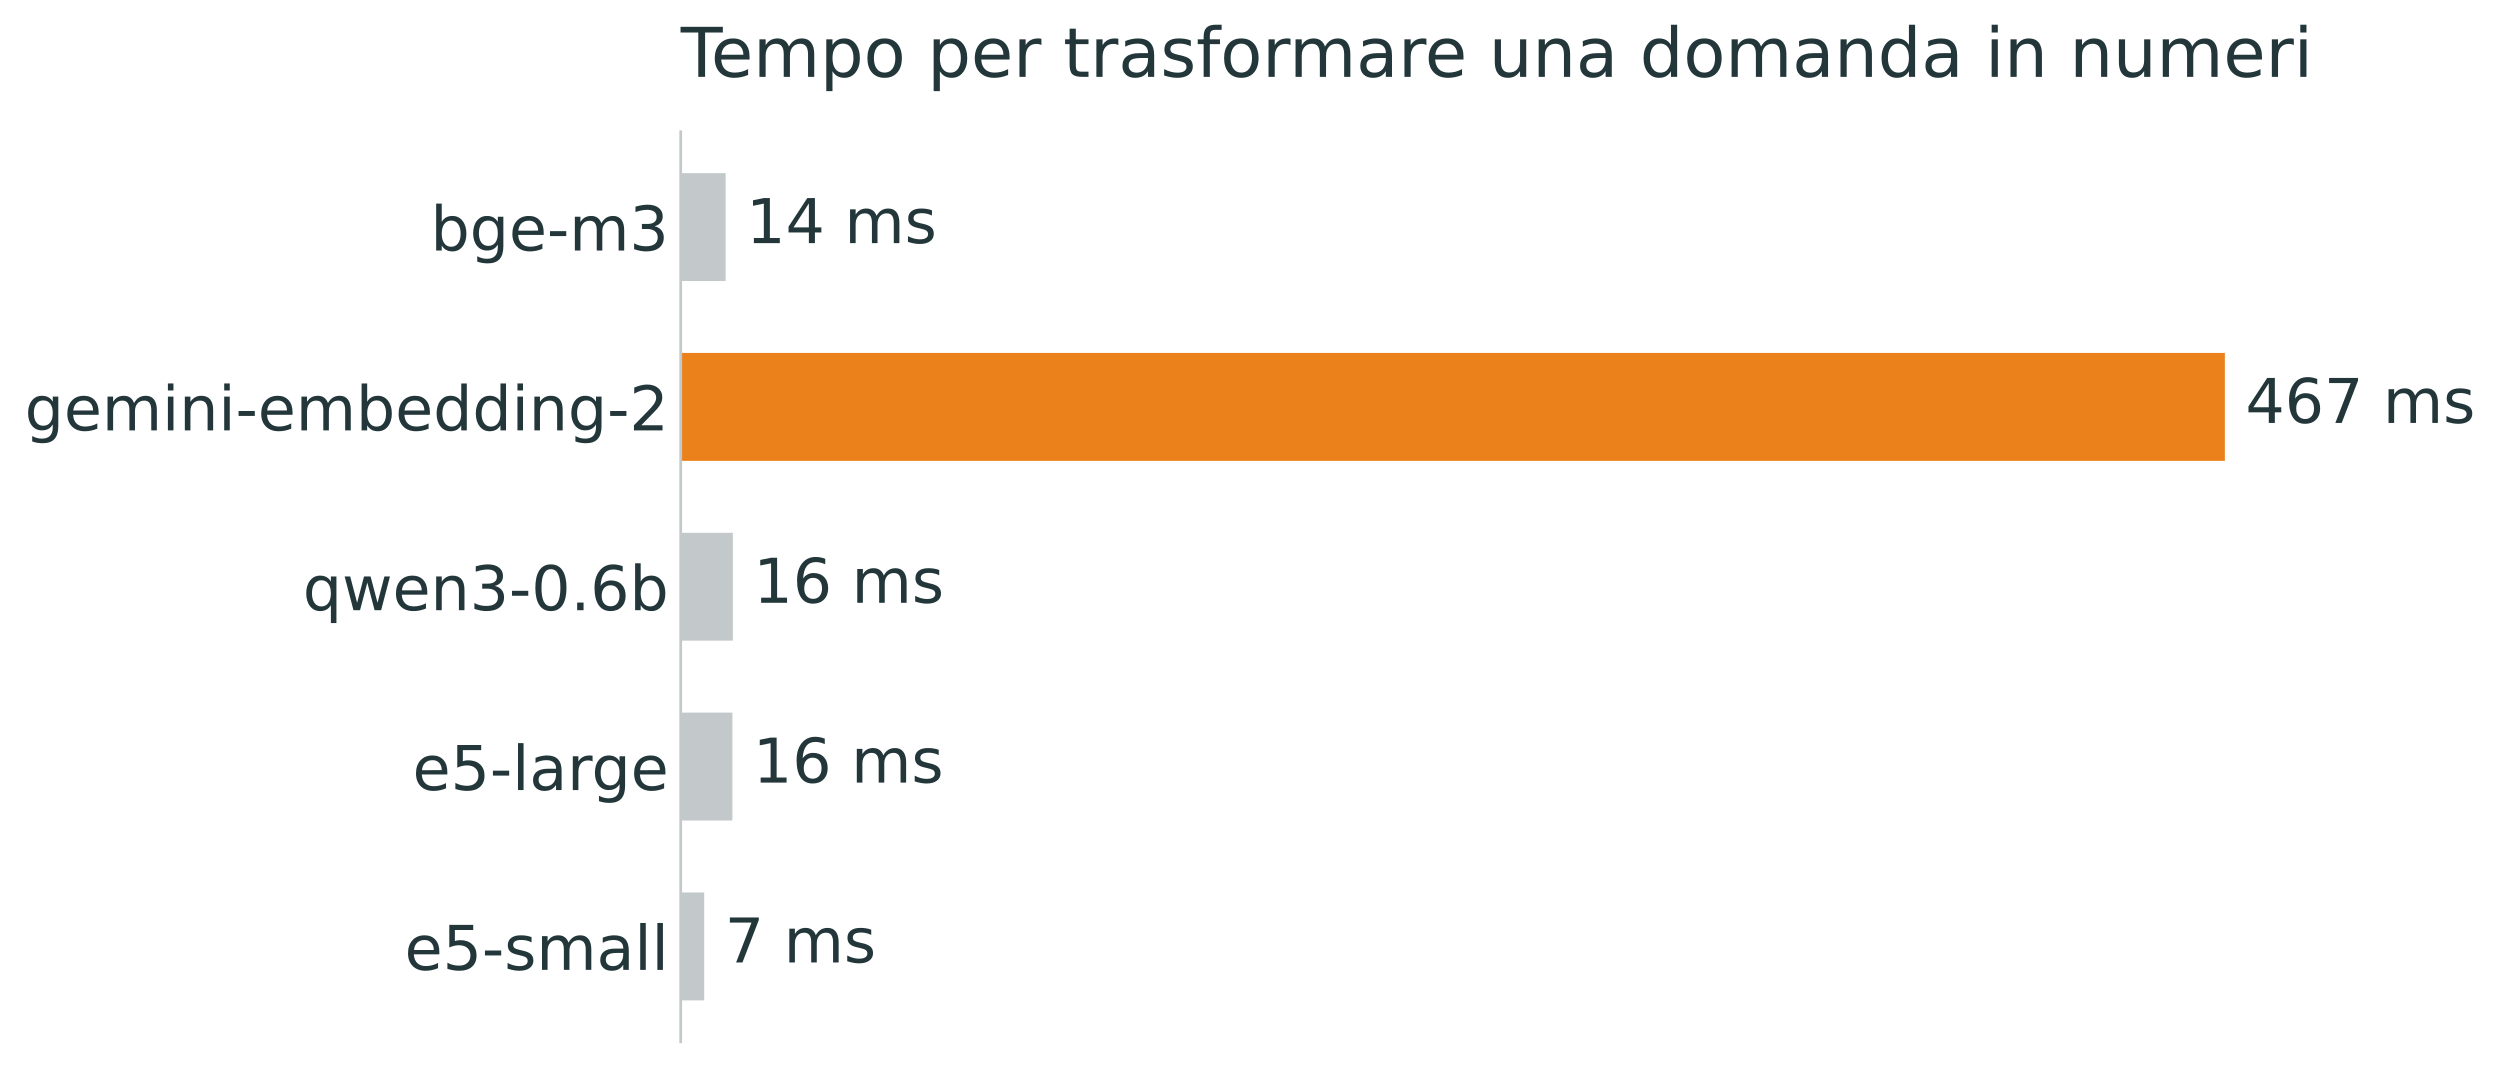
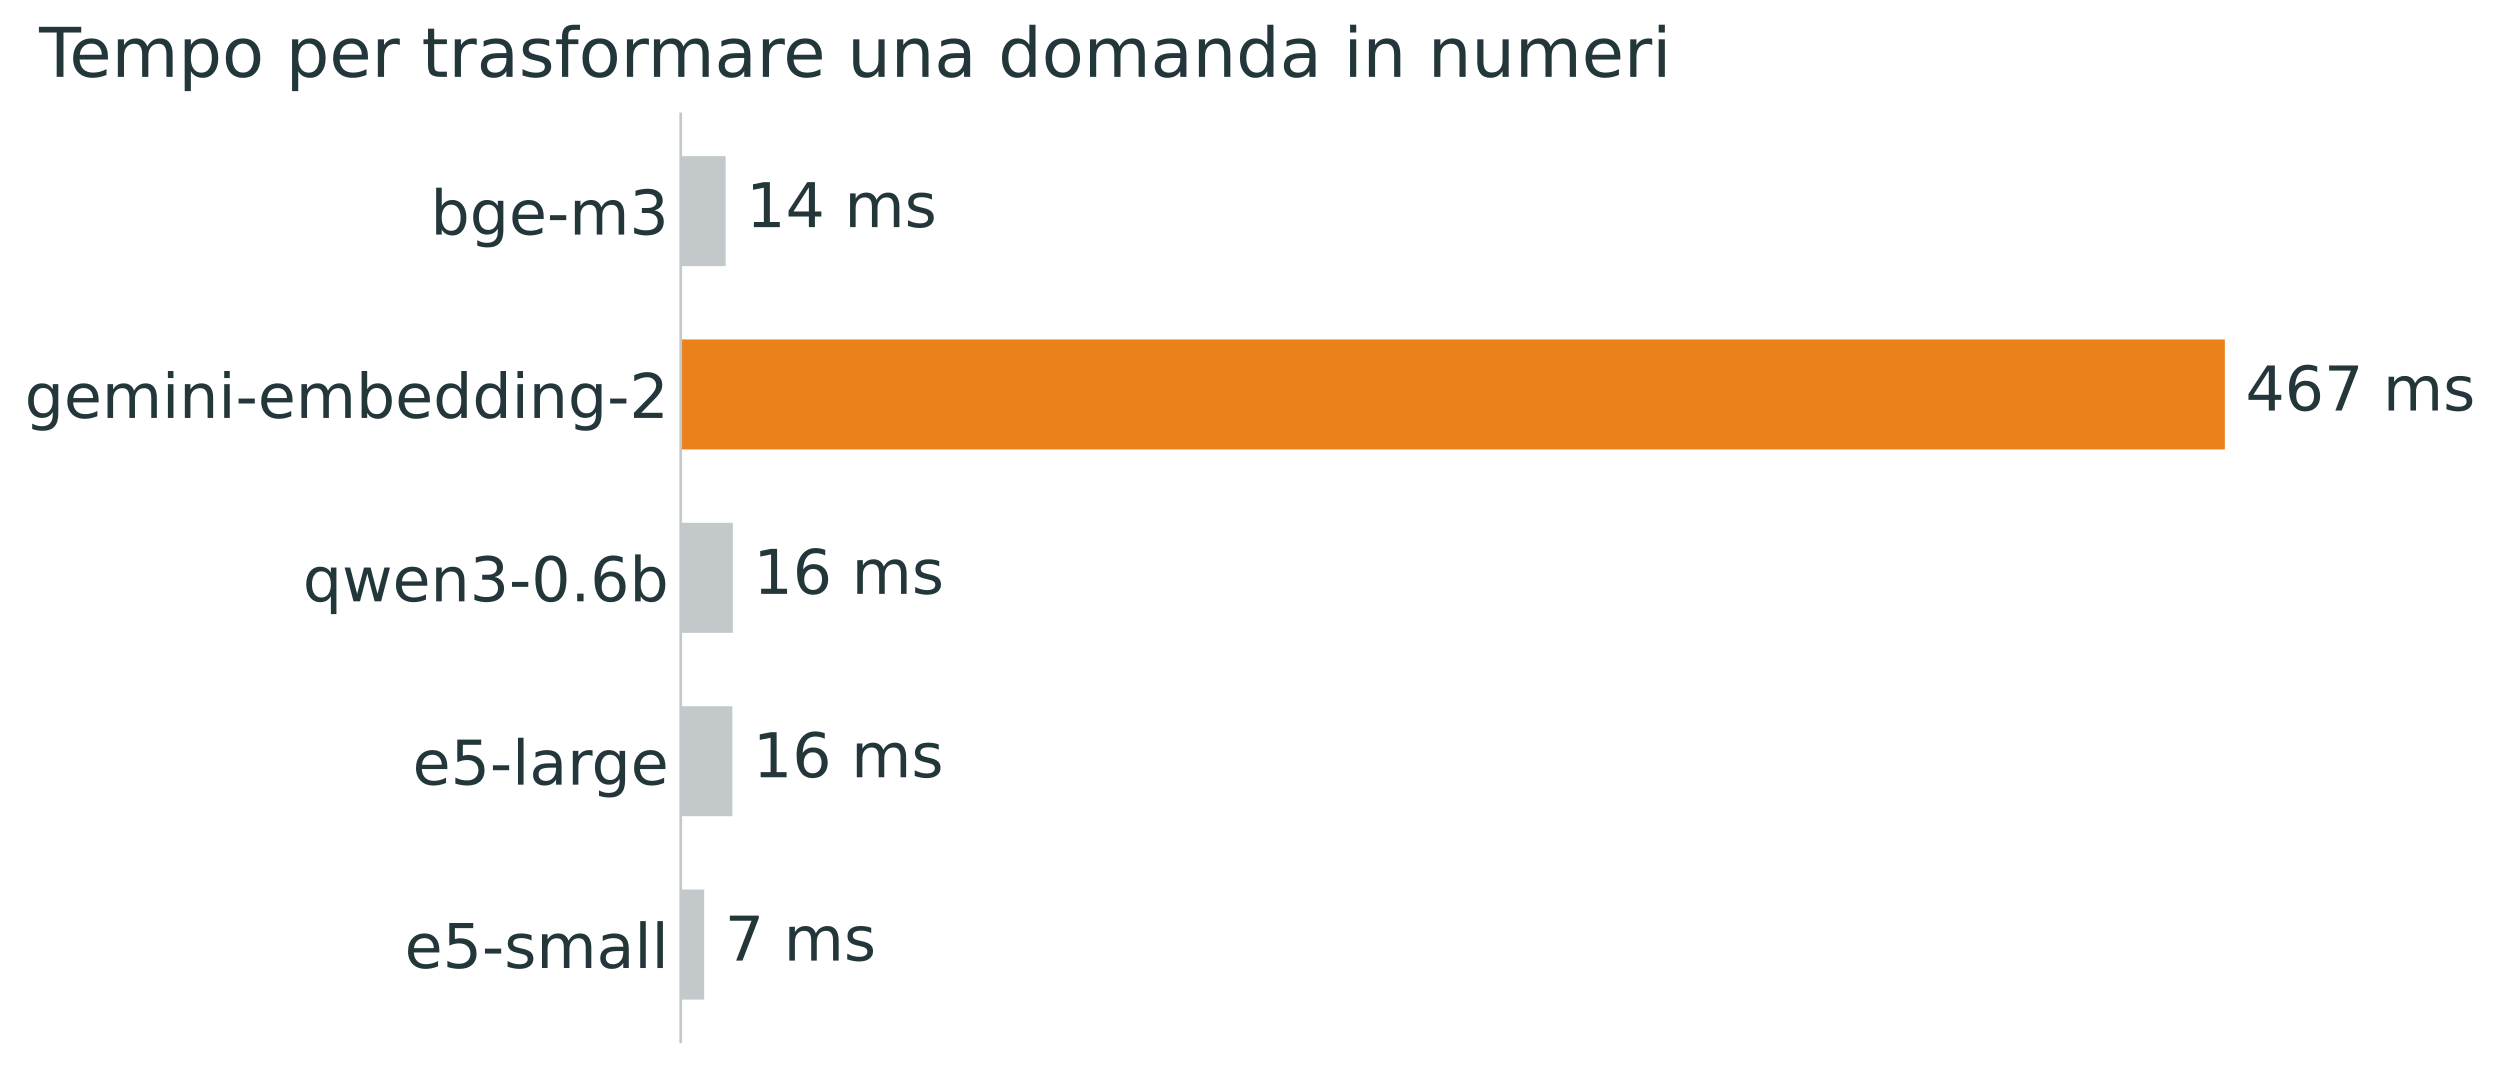
<svg xmlns="http://www.w3.org/2000/svg" xmlns:xlink="http://www.w3.org/1999/xlink" width="728.585pt" height="310.8pt" viewBox="0 0 728.585 310.8" version="1.1">
  <defs>
    <style type="text/css">*{stroke-linejoin: round; stroke-linecap: butt}</style>
  </defs>
  <g id="figure_1">
    <g id="patch_1">
      <path d="M 0 310.8  L 728.585 310.8  L 728.585 0  L 0 0  L 0 310.8  z " style="fill: none" />
    </g>
    <g id="axes_1">
      <g id="patch_2">
-         <path d="M 198.387 303.6  L 670.897 303.6  L 670.897 38.397  L 198.387 38.397  L 198.387 303.6  z " style="fill: none" />
+         <path d="M 198.387 303.6  L 670.897 303.6  L 670.897 33.202  L 198.387 33.202  L 198.387 303.6  z " style="fill: none" />
      </g>
      <g id="patch_3">
-         <path d="M 198.387 50.452  L 211.476 50.452  L 211.476 81.898  L 198.387 81.898  z " clip-path="url(#paf3f330972)" style="fill: #c3c9ca" />
+         <path d="M 198.387 45.493  L 211.476 45.493  L 211.476 77.556  L 198.387 77.556  z " clip-path="url(#pb42d8fa6d7)" style="fill: #c3c9ca" />
      </g>
      <g id="patch_4">
-         <path d="M 198.387 102.863  L 648.396 102.863  L 648.396 134.31  L 198.387 134.31  z " clip-path="url(#paf3f330972)" style="fill: #eb811b" />
+         <path d="M 198.387 98.931  L 648.396 98.931  L 648.396 130.994  L 198.387 130.994  z " clip-path="url(#pb42d8fa6d7)" style="fill: #eb811b" />
      </g>
      <g id="patch_5">
-         <path d="M 198.387 155.275  L 213.582 155.275  L 213.582 186.722  L 198.387 186.722  z " clip-path="url(#paf3f330972)" style="fill: #c3c9ca" />
+         <path d="M 198.387 152.369  L 213.582 152.369  L 213.582 184.432  L 198.387 184.432  z " clip-path="url(#pb42d8fa6d7)" style="fill: #c3c9ca" />
      </g>
      <g id="patch_6">
-         <path d="M 198.387 207.686  L 213.445 207.686  L 213.445 239.133  L 198.387 239.133  z " clip-path="url(#paf3f330972)" style="fill: #c3c9ca" />
+         <path d="M 198.387 205.808  L 213.445 205.808  L 213.445 237.87  L 198.387 237.87  z " clip-path="url(#pb42d8fa6d7)" style="fill: #c3c9ca" />
      </g>
      <g id="patch_7">
-         <path d="M 198.387 260.098  L 205.228 260.098  L 205.228 291.545  L 198.387 291.545  z " clip-path="url(#paf3f330972)" style="fill: #c3c9ca" />
+         <path d="M 198.387 259.246  L 205.228 259.246  L 205.228 291.309  L 198.387 291.309  z " clip-path="url(#pb42d8fa6d7)" style="fill: #c3c9ca" />
      </g>
      <g id="matplotlib.axis_1">
        <g id="ytick_1">
          <g id="line2d_1" />
          <g id="text_1">
-             <g style="fill: #23373b" transform="translate(125.4769 73.01361) scale(0.18 -0.18)">
+             <g style="fill: #23373b" transform="translate(125.4769 68.3629) scale(0.18 -0.18)">
              <defs>
                <path id="DejaVuSans-45" d="M 3116 1747  Q 3116 2381 2855 2742  Q 2594 3103 2138 3103  Q 1681 3103 1420 2742  Q 1159 2381 1159 1747  Q 1159 1113 1420 752  Q 1681 391 2138 391  Q 2594 391 2855 752  Q 3116 1113 3116 1747  z M 1159 2969  Q 1341 3281 1617 3432  Q 1894 3584 2278 3584  Q 2916 3584 3314 3078  Q 3713 2572 3713 1747  Q 3713 922 3314 415  Q 2916 -91 2278 -91  Q 1894 -91 1617 61  Q 1341 213 1159 525  L 1159 0  L 581 0  L 581 4863  L 1159 4863  L 1159 2969  z " transform="scale(0.015625)" />
                <path id="DejaVuSans-4a" d="M 2906 1791  Q 2906 2416 2648 2759  Q 2391 3103 1925 3103  Q 1463 3103 1205 2759  Q 947 2416 947 1791  Q 947 1169 1205 825  Q 1463 481 1925 481  Q 2391 481 2648 825  Q 2906 1169 2906 1791  z M 3481 434  Q 3481 -459 3084 -895  Q 2688 -1331 1869 -1331  Q 1566 -1331 1297 -1286  Q 1028 -1241 775 -1147  L 775 -588  Q 1028 -725 1275 -790  Q 1522 -856 1778 -856  Q 2344 -856 2625 -561  Q 2906 -266 2906 331  L 2906 616  Q 2728 306 2450 153  Q 2172 0 1784 0  Q 1141 0 747 490  Q 353 981 353 1791  Q 353 2603 747 3093  Q 1141 3584 1784 3584  Q 2172 3584 2450 3431  Q 2728 3278 2906 2969  L 2906 3500  L 3481 3500  L 3481 434  z " transform="scale(0.015625)" />
                <path id="DejaVuSans-48" d="M 3597 1894  L 3597 1613  L 953 1613  Q 991 1019 1311 708  Q 1631 397 2203 397  Q 2534 397 2845 478  Q 3156 559 3463 722  L 3463 178  Q 3153 47 2828 -22  Q 2503 -91 2169 -91  Q 1331 -91 842 396  Q 353 884 353 1716  Q 353 2575 817 3079  Q 1281 3584 2069 3584  Q 2775 3584 3186 3129  Q 3597 2675 3597 1894  z M 3022 2063  Q 3016 2534 2758 2815  Q 2500 3097 2075 3097  Q 1594 3097 1305 2825  Q 1016 2553 972 2059  L 3022 2063  z " transform="scale(0.015625)" />
                <path id="DejaVuSans-10" d="M 313 2009  L 1997 2009  L 1997 1497  L 313 1497  L 313 2009  z " transform="scale(0.015625)" />
                <path id="DejaVuSans-50" d="M 3328 2828  Q 3544 3216 3844 3400  Q 4144 3584 4550 3584  Q 5097 3584 5394 3201  Q 5691 2819 5691 2113  L 5691 0  L 5113 0  L 5113 2094  Q 5113 2597 4934 2840  Q 4756 3084 4391 3084  Q 3944 3084 3684 2787  Q 3425 2491 3425 1978  L 3425 0  L 2847 0  L 2847 2094  Q 2847 2600 2669 2842  Q 2491 3084 2119 3084  Q 1678 3084 1418 2786  Q 1159 2488 1159 1978  L 1159 0  L 581 0  L 581 3500  L 1159 3500  L 1159 2956  Q 1356 3278 1631 3431  Q 1906 3584 2284 3584  Q 2666 3584 2933 3390  Q 3200 3197 3328 2828  z " transform="scale(0.015625)" />
                <path id="DejaVuSans-16" d="M 2597 2516  Q 3050 2419 3304 2112  Q 3559 1806 3559 1356  Q 3559 666 3084 287  Q 2609 -91 1734 -91  Q 1441 -91 1130 -33  Q 819 25 488 141  L 488 750  Q 750 597 1062 519  Q 1375 441 1716 441  Q 2309 441 2620 675  Q 2931 909 2931 1356  Q 2931 1769 2642 2001  Q 2353 2234 1838 2234  L 1294 2234  L 1294 2753  L 1863 2753  Q 2328 2753 2575 2939  Q 2822 3125 2822 3475  Q 2822 3834 2567 4026  Q 2313 4219 1838 4219  Q 1578 4219 1281 4162  Q 984 4106 628 3988  L 628 4550  Q 988 4650 1302 4700  Q 1616 4750 1894 4750  Q 2613 4750 3031 4423  Q 3450 4097 3450 3541  Q 3450 3153 3228 2886  Q 3006 2619 2597 2516  z " transform="scale(0.015625)" />
              </defs>
              <use xlink:href="#DejaVuSans-45" />
              <use xlink:href="#DejaVuSans-4a" transform="translate(63.48438 0)" />
              <use xlink:href="#DejaVuSans-48" transform="translate(126.9688 0)" />
              <use xlink:href="#DejaVuSans-10" transform="translate(188.5 0)" />
              <use xlink:href="#DejaVuSans-50" transform="translate(224.5781 0)" />
              <use xlink:href="#DejaVuSans-16" transform="translate(321.9844 0)" />
            </g>
          </g>
        </g>
        <g id="ytick_2">
          <g id="line2d_2" />
          <g id="text_2">
-             <g style="fill: #23373b" transform="translate(7.2 125.4252) scale(0.18 -0.18)">
+             <g style="fill: #23373b" transform="translate(7.2 121.8011) scale(0.18 -0.18)">
              <defs>
                <path id="DejaVuSans-4c" d="M 603 3500  L 1178 3500  L 1178 0  L 603 0  L 603 3500  z M 603 4863  L 1178 4863  L 1178 4134  L 603 4134  L 603 4863  z " transform="scale(0.015625)" />
                <path id="DejaVuSans-51" d="M 3513 2113  L 3513 0  L 2938 0  L 2938 2094  Q 2938 2591 2744 2837  Q 2550 3084 2163 3084  Q 1697 3084 1428 2787  Q 1159 2491 1159 1978  L 1159 0  L 581 0  L 581 3500  L 1159 3500  L 1159 2956  Q 1366 3272 1645 3428  Q 1925 3584 2291 3584  Q 2894 3584 3203 3211  Q 3513 2838 3513 2113  z " transform="scale(0.015625)" />
                <path id="DejaVuSans-47" d="M 2906 2969  L 2906 4863  L 3481 4863  L 3481 0  L 2906 0  L 2906 525  Q 2725 213 2448 61  Q 2172 -91 1784 -91  Q 1150 -91 751 415  Q 353 922 353 1747  Q 353 2572 751 3078  Q 1150 3584 1784 3584  Q 2172 3584 2448 3432  Q 2725 3281 2906 2969  z M 947 1747  Q 947 1113 1208 752  Q 1469 391 1925 391  Q 2381 391 2643 752  Q 2906 1113 2906 1747  Q 2906 2381 2643 2742  Q 2381 3103 1925 3103  Q 1469 3103 1208 2742  Q 947 2381 947 1747  z " transform="scale(0.015625)" />
                <path id="DejaVuSans-15" d="M 1228 531  L 3431 531  L 3431 0  L 469 0  L 469 531  Q 828 903 1448 1529  Q 2069 2156 2228 2338  Q 2531 2678 2651 2914  Q 2772 3150 2772 3378  Q 2772 3750 2511 3984  Q 2250 4219 1831 4219  Q 1534 4219 1204 4116  Q 875 4013 500 3803  L 500 4441  Q 881 4594 1212 4672  Q 1544 4750 1819 4750  Q 2544 4750 2975 4387  Q 3406 4025 3406 3419  Q 3406 3131 3298 2873  Q 3191 2616 2906 2266  Q 2828 2175 2409 1742  Q 1991 1309 1228 531  z " transform="scale(0.015625)" />
              </defs>
              <use xlink:href="#DejaVuSans-4a" />
              <use xlink:href="#DejaVuSans-48" transform="translate(63.48438 0)" />
              <use xlink:href="#DejaVuSans-50" transform="translate(125.0156 0)" />
              <use xlink:href="#DejaVuSans-4c" transform="translate(222.4219 0)" />
              <use xlink:href="#DejaVuSans-51" transform="translate(250.2031 0)" />
              <use xlink:href="#DejaVuSans-4c" transform="translate(313.5781 0)" />
              <use xlink:href="#DejaVuSans-10" transform="translate(341.3594 0)" />
              <use xlink:href="#DejaVuSans-48" transform="translate(377.4375 0)" />
              <use xlink:href="#DejaVuSans-50" transform="translate(438.9688 0)" />
              <use xlink:href="#DejaVuSans-45" transform="translate(536.375 0)" />
              <use xlink:href="#DejaVuSans-48" transform="translate(599.8594 0)" />
              <use xlink:href="#DejaVuSans-47" transform="translate(661.3906 0)" />
              <use xlink:href="#DejaVuSans-47" transform="translate(724.875 0)" />
              <use xlink:href="#DejaVuSans-4c" transform="translate(788.3594 0)" />
              <use xlink:href="#DejaVuSans-51" transform="translate(816.1406 0)" />
              <use xlink:href="#DejaVuSans-4a" transform="translate(879.5156 0)" />
              <use xlink:href="#DejaVuSans-10" transform="translate(943 0)" />
              <use xlink:href="#DejaVuSans-15" transform="translate(979.0781 0)" />
            </g>
          </g>
        </g>
        <g id="ytick_3">
          <g id="line2d_3" />
          <g id="text_3">
-             <g style="fill: #23373b" transform="translate(88.25625 177.8368) scale(0.18 -0.18)">
+             <g style="fill: #23373b" transform="translate(88.25625 175.2394) scale(0.18 -0.18)">
              <defs>
                <path id="DejaVuSans-54" d="M 947 1747  Q 947 1113 1208 752  Q 1469 391 1925 391  Q 2381 391 2643 752  Q 2906 1113 2906 1747  Q 2906 2381 2643 2742  Q 2381 3103 1925 3103  Q 1469 3103 1208 2742  Q 947 2381 947 1747  z M 2906 525  Q 2725 213 2448 61  Q 2172 -91 1784 -91  Q 1150 -91 751 415  Q 353 922 353 1747  Q 353 2572 751 3078  Q 1150 3584 1784 3584  Q 2172 3584 2448 3432  Q 2725 3281 2906 2969  L 2906 3500  L 3481 3500  L 3481 -1331  L 2906 -1331  L 2906 525  z " transform="scale(0.015625)" />
                <path id="DejaVuSans-5a" d="M 269 3500  L 844 3500  L 1563 769  L 2278 3500  L 2956 3500  L 3675 769  L 4391 3500  L 4966 3500  L 4050 0  L 3372 0  L 2619 2869  L 1863 0  L 1184 0  L 269 3500  z " transform="scale(0.015625)" />
                <path id="DejaVuSans-13" d="M 2034 4250  Q 1547 4250 1301 3770  Q 1056 3291 1056 2328  Q 1056 1369 1301 889  Q 1547 409 2034 409  Q 2525 409 2770 889  Q 3016 1369 3016 2328  Q 3016 3291 2770 3770  Q 2525 4250 2034 4250  z M 2034 4750  Q 2819 4750 3233 4129  Q 3647 3509 3647 2328  Q 3647 1150 3233 529  Q 2819 -91 2034 -91  Q 1250 -91 836 529  Q 422 1150 422 2328  Q 422 3509 836 4129  Q 1250 4750 2034 4750  z " transform="scale(0.015625)" />
                <path id="DejaVuSans-11" d="M 684 794  L 1344 794  L 1344 0  L 684 0  L 684 794  z " transform="scale(0.015625)" />
                <path id="DejaVuSans-19" d="M 2113 2584  Q 1688 2584 1439 2293  Q 1191 2003 1191 1497  Q 1191 994 1439 701  Q 1688 409 2113 409  Q 2538 409 2786 701  Q 3034 994 3034 1497  Q 3034 2003 2786 2293  Q 2538 2584 2113 2584  z M 3366 4563  L 3366 3988  Q 3128 4100 2886 4159  Q 2644 4219 2406 4219  Q 1781 4219 1451 3797  Q 1122 3375 1075 2522  Q 1259 2794 1537 2939  Q 1816 3084 2150 3084  Q 2853 3084 3261 2657  Q 3669 2231 3669 1497  Q 3669 778 3244 343  Q 2819 -91 2113 -91  Q 1303 -91 875 529  Q 447 1150 447 2328  Q 447 3434 972 4092  Q 1497 4750 2381 4750  Q 2619 4750 2861 4703  Q 3103 4656 3366 4563  z " transform="scale(0.015625)" />
              </defs>
              <use xlink:href="#DejaVuSans-54" />
              <use xlink:href="#DejaVuSans-5a" transform="translate(63.48438 0)" />
              <use xlink:href="#DejaVuSans-48" transform="translate(145.2656 0)" />
              <use xlink:href="#DejaVuSans-51" transform="translate(206.7969 0)" />
              <use xlink:href="#DejaVuSans-16" transform="translate(270.1719 0)" />
              <use xlink:href="#DejaVuSans-10" transform="translate(333.7969 0)" />
              <use xlink:href="#DejaVuSans-13" transform="translate(369.875 0)" />
              <use xlink:href="#DejaVuSans-11" transform="translate(433.5 0)" />
              <use xlink:href="#DejaVuSans-19" transform="translate(465.2812 0)" />
              <use xlink:href="#DejaVuSans-45" transform="translate(528.9062 0)" />
            </g>
          </g>
        </g>
        <g id="ytick_4">
          <g id="line2d_4" />
          <g id="text_4">
-             <g style="fill: #23373b" transform="translate(120.2456 230.2484) scale(0.18 -0.18)">
+             <g style="fill: #23373b" transform="translate(120.2456 228.6776) scale(0.18 -0.18)">
              <defs>
                <path id="DejaVuSans-18" d="M 691 4666  L 3169 4666  L 3169 4134  L 1269 4134  L 1269 2991  Q 1406 3038 1543 3061  Q 1681 3084 1819 3084  Q 2600 3084 3056 2656  Q 3513 2228 3513 1497  Q 3513 744 3044 326  Q 2575 -91 1722 -91  Q 1428 -91 1123 -41  Q 819 9 494 109  L 494 744  Q 775 591 1075 516  Q 1375 441 1709 441  Q 2250 441 2565 725  Q 2881 1009 2881 1497  Q 2881 1984 2565 2268  Q 2250 2553 1709 2553  Q 1456 2553 1204 2497  Q 953 2441 691 2322  L 691 4666  z " transform="scale(0.015625)" />
                <path id="DejaVuSans-4f" d="M 603 4863  L 1178 4863  L 1178 0  L 603 0  L 603 4863  z " transform="scale(0.015625)" />
                <path id="DejaVuSans-44" d="M 2194 1759  Q 1497 1759 1228 1600  Q 959 1441 959 1056  Q 959 750 1161 570  Q 1363 391 1709 391  Q 2188 391 2477 730  Q 2766 1069 2766 1631  L 2766 1759  L 2194 1759  z M 3341 1997  L 3341 0  L 2766 0  L 2766 531  Q 2569 213 2275 61  Q 1981 -91 1556 -91  Q 1019 -91 701 211  Q 384 513 384 1019  Q 384 1609 779 1909  Q 1175 2209 1959 2209  L 2766 2209  L 2766 2266  Q 2766 2663 2505 2880  Q 2244 3097 1772 3097  Q 1472 3097 1187 3025  Q 903 2953 641 2809  L 641 3341  Q 956 3463 1253 3523  Q 1550 3584 1831 3584  Q 2591 3584 2966 3190  Q 3341 2797 3341 1997  z " transform="scale(0.015625)" />
                <path id="DejaVuSans-55" d="M 2631 2963  Q 2534 3019 2420 3045  Q 2306 3072 2169 3072  Q 1681 3072 1420 2755  Q 1159 2438 1159 1844  L 1159 0  L 581 0  L 581 3500  L 1159 3500  L 1159 2956  Q 1341 3275 1631 3429  Q 1922 3584 2338 3584  Q 2397 3584 2469 3576  Q 2541 3569 2628 3553  L 2631 2963  z " transform="scale(0.015625)" />
              </defs>
              <use xlink:href="#DejaVuSans-48" />
              <use xlink:href="#DejaVuSans-18" transform="translate(61.53125 0)" />
              <use xlink:href="#DejaVuSans-10" transform="translate(125.1562 0)" />
              <use xlink:href="#DejaVuSans-4f" transform="translate(161.2344 0)" />
              <use xlink:href="#DejaVuSans-44" transform="translate(189.0156 0)" />
              <use xlink:href="#DejaVuSans-55" transform="translate(250.2969 0)" />
              <use xlink:href="#DejaVuSans-4a" transform="translate(289.6562 0)" />
              <use xlink:href="#DejaVuSans-48" transform="translate(353.1406 0)" />
            </g>
          </g>
        </g>
        <g id="ytick_5">
          <g id="line2d_5" />
          <g id="text_5">
-             <g style="fill: #23373b" transform="translate(117.9225 282.66) scale(0.18 -0.18)">
+             <g style="fill: #23373b" transform="translate(117.9225 282.1158) scale(0.18 -0.18)">
              <defs>
                <path id="DejaVuSans-56" d="M 2834 3397  L 2834 2853  Q 2591 2978 2328 3040  Q 2066 3103 1784 3103  Q 1356 3103 1142 2972  Q 928 2841 928 2578  Q 928 2378 1081 2264  Q 1234 2150 1697 2047  L 1894 2003  Q 2506 1872 2764 1633  Q 3022 1394 3022 966  Q 3022 478 2636 193  Q 2250 -91 1575 -91  Q 1294 -91 989 -36  Q 684 19 347 128  L 347 722  Q 666 556 975 473  Q 1284 391 1588 391  Q 1994 391 2212 530  Q 2431 669 2431 922  Q 2431 1156 2273 1281  Q 2116 1406 1581 1522  L 1381 1569  Q 847 1681 609 1914  Q 372 2147 372 2553  Q 372 3047 722 3315  Q 1072 3584 1716 3584  Q 2034 3584 2315 3537  Q 2597 3491 2834 3397  z " transform="scale(0.015625)" />
              </defs>
              <use xlink:href="#DejaVuSans-48" />
              <use xlink:href="#DejaVuSans-18" transform="translate(61.53125 0)" />
              <use xlink:href="#DejaVuSans-10" transform="translate(125.1562 0)" />
              <use xlink:href="#DejaVuSans-56" transform="translate(161.2344 0)" />
              <use xlink:href="#DejaVuSans-50" transform="translate(213.3281 0)" />
              <use xlink:href="#DejaVuSans-44" transform="translate(310.7344 0)" />
              <use xlink:href="#DejaVuSans-4f" transform="translate(372.0156 0)" />
              <use xlink:href="#DejaVuSans-4f" transform="translate(399.7969 0)" />
            </g>
          </g>
        </g>
      </g>
      <g id="patch_8">
-         <path d="M 198.387 303.6  L 198.387 38.397  " style="fill: none; stroke: #c3c9ca; stroke-width: 0.8; stroke-linejoin: miter; stroke-linecap: square" />
+         <path d="M 198.387 303.6  L 198.387 33.202  " style="fill: none; stroke: #c3c9ca; stroke-width: 0.8; stroke-linejoin: miter; stroke-linecap: square" />
      </g>
      <g id="text_6">
-         <g style="fill: #23373b" transform="translate(217.4762 70.8508) scale(0.18 -0.18)">
+         <g style="fill: #23373b" transform="translate(217.4762 66.20009) scale(0.18 -0.18)">
          <defs>
            <path id="DejaVuSans-14" d="M 794 531  L 1825 531  L 1825 4091  L 703 3866  L 703 4441  L 1819 4666  L 2450 4666  L 2450 531  L 3481 531  L 3481 0  L 794 0  L 794 531  z " transform="scale(0.015625)" />
            <path id="DejaVuSans-17" d="M 2419 4116  L 825 1625  L 2419 1625  L 2419 4116  z M 2253 4666  L 3047 4666  L 3047 1625  L 3713 1625  L 3713 1100  L 3047 1100  L 3047 0  L 2419 0  L 2419 1100  L 313 1100  L 313 1709  L 2253 4666  z " transform="scale(0.015625)" />
            <path id="DejaVuSans-3" transform="scale(0.015625)" />
          </defs>
          <use xlink:href="#DejaVuSans-14" />
          <use xlink:href="#DejaVuSans-17" transform="translate(63.625 0)" />
          <use xlink:href="#DejaVuSans-3" transform="translate(127.25 0)" />
          <use xlink:href="#DejaVuSans-50" transform="translate(159.0312 0)" />
          <use xlink:href="#DejaVuSans-56" transform="translate(256.4375 0)" />
        </g>
      </g>
      <g id="text_7">
-         <g style="fill: #23373b" transform="translate(654.3964 123.2624) scale(0.18 -0.18)">
+         <g style="fill: #23373b" transform="translate(654.3964 119.6383) scale(0.18 -0.18)">
          <defs>
            <path id="DejaVuSans-1a" d="M 525 4666  L 3525 4666  L 3525 4397  L 1831 0  L 1172 0  L 2766 4134  L 525 4134  L 525 4666  z " transform="scale(0.015625)" />
          </defs>
          <use xlink:href="#DejaVuSans-17" />
          <use xlink:href="#DejaVuSans-19" transform="translate(63.625 0)" />
          <use xlink:href="#DejaVuSans-1a" transform="translate(127.25 0)" />
          <use xlink:href="#DejaVuSans-3" transform="translate(190.875 0)" />
          <use xlink:href="#DejaVuSans-50" transform="translate(222.6562 0)" />
          <use xlink:href="#DejaVuSans-56" transform="translate(320.0625 0)" />
        </g>
      </g>
      <g id="text_8">
-         <g style="fill: #23373b" transform="translate(219.5821 175.674) scale(0.18 -0.18)">
+         <g style="fill: #23373b" transform="translate(219.5821 173.0766) scale(0.18 -0.18)">
          <use xlink:href="#DejaVuSans-14" />
          <use xlink:href="#DejaVuSans-19" transform="translate(63.625 0)" />
          <use xlink:href="#DejaVuSans-3" transform="translate(127.25 0)" />
          <use xlink:href="#DejaVuSans-50" transform="translate(159.0312 0)" />
          <use xlink:href="#DejaVuSans-56" transform="translate(256.4375 0)" />
        </g>
      </g>
      <g id="text_9">
-         <g style="fill: #23373b" transform="translate(219.445 228.0856) scale(0.18 -0.18)">
+         <g style="fill: #23373b" transform="translate(219.445 226.5148) scale(0.18 -0.18)">
          <use xlink:href="#DejaVuSans-14" />
          <use xlink:href="#DejaVuSans-19" transform="translate(63.625 0)" />
          <use xlink:href="#DejaVuSans-3" transform="translate(127.25 0)" />
          <use xlink:href="#DejaVuSans-50" transform="translate(159.0312 0)" />
          <use xlink:href="#DejaVuSans-56" transform="translate(256.4375 0)" />
        </g>
      </g>
      <g id="text_10">
-         <g style="fill: #23373b" transform="translate(211.2283 280.4972) scale(0.18 -0.18)">
+         <g style="fill: #23373b" transform="translate(211.2283 279.953) scale(0.18 -0.18)">
          <use xlink:href="#DejaVuSans-1a" />
          <use xlink:href="#DejaVuSans-3" transform="translate(63.625 0)" />
          <use xlink:href="#DejaVuSans-50" transform="translate(95.40625 0)" />
          <use xlink:href="#DejaVuSans-56" transform="translate(192.8125 0)" />
        </g>
      </g>
-       <g id="text_11">
-         <g style="fill: #23373b" transform="translate(198.3866 22.39688) scale(0.2 -0.2)">
-           <defs>
-             <path id="DejaVuSans-37" d="M -19 4666  L 3928 4666  L 3928 4134  L 2272 4134  L 2272 0  L 1638 0  L 1638 4134  L -19 4134  L -19 4666  z " transform="scale(0.015625)" />
-             <path id="DejaVuSans-53" d="M 1159 525  L 1159 -1331  L 581 -1331  L 581 3500  L 1159 3500  L 1159 2969  Q 1341 3281 1617 3432  Q 1894 3584 2278 3584  Q 2916 3584 3314 3078  Q 3713 2572 3713 1747  Q 3713 922 3314 415  Q 2916 -91 2278 -91  Q 1894 -91 1617 61  Q 1341 213 1159 525  z M 3116 1747  Q 3116 2381 2855 2742  Q 2594 3103 2138 3103  Q 1681 3103 1420 2742  Q 1159 2381 1159 1747  Q 1159 1113 1420 752  Q 1681 391 2138 391  Q 2594 391 2855 752  Q 3116 1113 3116 1747  z " transform="scale(0.015625)" />
-             <path id="DejaVuSans-52" d="M 1959 3097  Q 1497 3097 1228 2736  Q 959 2375 959 1747  Q 959 1119 1226 758  Q 1494 397 1959 397  Q 2419 397 2687 759  Q 2956 1122 2956 1747  Q 2956 2369 2687 2733  Q 2419 3097 1959 3097  z M 1959 3584  Q 2709 3584 3137 3096  Q 3566 2609 3566 1747  Q 3566 888 3137 398  Q 2709 -91 1959 -91  Q 1206 -91 779 398  Q 353 888 353 1747  Q 353 2609 779 3096  Q 1206 3584 1959 3584  z " transform="scale(0.015625)" />
-             <path id="DejaVuSans-57" d="M 1172 4494  L 1172 3500  L 2356 3500  L 2356 3053  L 1172 3053  L 1172 1153  Q 1172 725 1289 603  Q 1406 481 1766 481  L 2356 481  L 2356 0  L 1766 0  Q 1100 0 847 248  Q 594 497 594 1153  L 594 3053  L 172 3053  L 172 3500  L 594 3500  L 594 4494  L 1172 4494  z " transform="scale(0.015625)" />
-             <path id="DejaVuSans-49" d="M 2375 4863  L 2375 4384  L 1825 4384  Q 1516 4384 1395 4259  Q 1275 4134 1275 3809  L 1275 3500  L 2222 3500  L 2222 3053  L 1275 3053  L 1275 0  L 697 0  L 697 3053  L 147 3053  L 147 3500  L 697 3500  L 697 3744  Q 697 4328 969 4595  Q 1241 4863 1831 4863  L 2375 4863  z " transform="scale(0.015625)" />
-             <path id="DejaVuSans-58" d="M 544 1381  L 544 3500  L 1119 3500  L 1119 1403  Q 1119 906 1312 657  Q 1506 409 1894 409  Q 2359 409 2629 706  Q 2900 1003 2900 1516  L 2900 3500  L 3475 3500  L 3475 0  L 2900 0  L 2900 538  Q 2691 219 2414 64  Q 2138 -91 1772 -91  Q 1169 -91 856 284  Q 544 659 544 1381  z M 1991 3584  L 1991 3584  z " transform="scale(0.015625)" />
-           </defs>
-           <use xlink:href="#DejaVuSans-37" />
-           <use xlink:href="#DejaVuSans-48" transform="translate(44.09375 0)" />
-           <use xlink:href="#DejaVuSans-50" transform="translate(105.625 0)" />
-           <use xlink:href="#DejaVuSans-53" transform="translate(203.0312 0)" />
-           <use xlink:href="#DejaVuSans-52" transform="translate(266.5156 0)" />
-           <use xlink:href="#DejaVuSans-3" transform="translate(327.7031 0)" />
-           <use xlink:href="#DejaVuSans-53" transform="translate(359.4844 0)" />
-           <use xlink:href="#DejaVuSans-48" transform="translate(422.9688 0)" />
-           <use xlink:href="#DejaVuSans-55" transform="translate(484.5 0)" />
-           <use xlink:href="#DejaVuSans-3" transform="translate(525.6094 0)" />
-           <use xlink:href="#DejaVuSans-57" transform="translate(557.3906 0)" />
-           <use xlink:href="#DejaVuSans-55" transform="translate(596.5938 0)" />
-           <use xlink:href="#DejaVuSans-44" transform="translate(637.7031 0)" />
-           <use xlink:href="#DejaVuSans-56" transform="translate(698.9844 0)" />
-           <use xlink:href="#DejaVuSans-49" transform="translate(751.0781 0)" />
-           <use xlink:href="#DejaVuSans-52" transform="translate(786.2812 0)" />
-           <use xlink:href="#DejaVuSans-55" transform="translate(847.4688 0)" />
-           <use xlink:href="#DejaVuSans-50" transform="translate(886.8281 0)" />
-           <use xlink:href="#DejaVuSans-44" transform="translate(984.2344 0)" />
-           <use xlink:href="#DejaVuSans-55" transform="translate(1045.516 0)" />
-           <use xlink:href="#DejaVuSans-48" transform="translate(1084.422 0)" />
-           <use xlink:href="#DejaVuSans-3" transform="translate(1145.953 0)" />
-           <use xlink:href="#DejaVuSans-58" transform="translate(1177.734 0)" />
-           <use xlink:href="#DejaVuSans-51" transform="translate(1241.109 0)" />
-           <use xlink:href="#DejaVuSans-44" transform="translate(1304.484 0)" />
-           <use xlink:href="#DejaVuSans-3" transform="translate(1365.766 0)" />
-           <use xlink:href="#DejaVuSans-47" transform="translate(1397.547 0)" />
-           <use xlink:href="#DejaVuSans-52" transform="translate(1461.031 0)" />
-           <use xlink:href="#DejaVuSans-50" transform="translate(1522.219 0)" />
-           <use xlink:href="#DejaVuSans-44" transform="translate(1619.625 0)" />
-           <use xlink:href="#DejaVuSans-51" transform="translate(1680.906 0)" />
-           <use xlink:href="#DejaVuSans-47" transform="translate(1744.281 0)" />
-           <use xlink:href="#DejaVuSans-44" transform="translate(1807.766 0)" />
-           <use xlink:href="#DejaVuSans-3" transform="translate(1869.047 0)" />
-           <use xlink:href="#DejaVuSans-4c" transform="translate(1900.828 0)" />
-           <use xlink:href="#DejaVuSans-51" transform="translate(1928.609 0)" />
-           <use xlink:href="#DejaVuSans-3" transform="translate(1991.984 0)" />
-           <use xlink:href="#DejaVuSans-51" transform="translate(2023.766 0)" />
-           <use xlink:href="#DejaVuSans-58" transform="translate(2087.141 0)" />
-           <use xlink:href="#DejaVuSans-50" transform="translate(2150.516 0)" />
-           <use xlink:href="#DejaVuSans-48" transform="translate(2247.922 0)" />
-           <use xlink:href="#DejaVuSans-55" transform="translate(2309.453 0)" />
-           <use xlink:href="#DejaVuSans-4c" transform="translate(2350.562 0)" />
-         </g>
+     </g>
+     <g id="text_11">
+       <g style="fill: #23373b" transform="translate(11.39976 22.39688) scale(0.2 -0.2)">
+         <defs>
+           <path id="DejaVuSans-37" d="M -19 4666  L 3928 4666  L 3928 4134  L 2272 4134  L 2272 0  L 1638 0  L 1638 4134  L -19 4134  L -19 4666  z " transform="scale(0.015625)" />
+           <path id="DejaVuSans-53" d="M 1159 525  L 1159 -1331  L 581 -1331  L 581 3500  L 1159 3500  L 1159 2969  Q 1341 3281 1617 3432  Q 1894 3584 2278 3584  Q 2916 3584 3314 3078  Q 3713 2572 3713 1747  Q 3713 922 3314 415  Q 2916 -91 2278 -91  Q 1894 -91 1617 61  Q 1341 213 1159 525  z M 3116 1747  Q 3116 2381 2855 2742  Q 2594 3103 2138 3103  Q 1681 3103 1420 2742  Q 1159 2381 1159 1747  Q 1159 1113 1420 752  Q 1681 391 2138 391  Q 2594 391 2855 752  Q 3116 1113 3116 1747  z " transform="scale(0.015625)" />
+           <path id="DejaVuSans-52" d="M 1959 3097  Q 1497 3097 1228 2736  Q 959 2375 959 1747  Q 959 1119 1226 758  Q 1494 397 1959 397  Q 2419 397 2687 759  Q 2956 1122 2956 1747  Q 2956 2369 2687 2733  Q 2419 3097 1959 3097  z M 1959 3584  Q 2709 3584 3137 3096  Q 3566 2609 3566 1747  Q 3566 888 3137 398  Q 2709 -91 1959 -91  Q 1206 -91 779 398  Q 353 888 353 1747  Q 353 2609 779 3096  Q 1206 3584 1959 3584  z " transform="scale(0.015625)" />
+           <path id="DejaVuSans-57" d="M 1172 4494  L 1172 3500  L 2356 3500  L 2356 3053  L 1172 3053  L 1172 1153  Q 1172 725 1289 603  Q 1406 481 1766 481  L 2356 481  L 2356 0  L 1766 0  Q 1100 0 847 248  Q 594 497 594 1153  L 594 3053  L 172 3053  L 172 3500  L 594 3500  L 594 4494  L 1172 4494  z " transform="scale(0.015625)" />
+           <path id="DejaVuSans-49" d="M 2375 4863  L 2375 4384  L 1825 4384  Q 1516 4384 1395 4259  Q 1275 4134 1275 3809  L 1275 3500  L 2222 3500  L 2222 3053  L 1275 3053  L 1275 0  L 697 0  L 697 3053  L 147 3053  L 147 3500  L 697 3500  L 697 3744  Q 697 4328 969 4595  Q 1241 4863 1831 4863  L 2375 4863  z " transform="scale(0.015625)" />
+           <path id="DejaVuSans-58" d="M 544 1381  L 544 3500  L 1119 3500  L 1119 1403  Q 1119 906 1312 657  Q 1506 409 1894 409  Q 2359 409 2629 706  Q 2900 1003 2900 1516  L 2900 3500  L 3475 3500  L 3475 0  L 2900 0  L 2900 538  Q 2691 219 2414 64  Q 2138 -91 1772 -91  Q 1169 -91 856 284  Q 544 659 544 1381  z M 1991 3584  L 1991 3584  z " transform="scale(0.015625)" />
+         </defs>
+         <use xlink:href="#DejaVuSans-37" />
+         <use xlink:href="#DejaVuSans-48" transform="translate(44.09375 0)" />
+         <use xlink:href="#DejaVuSans-50" transform="translate(105.625 0)" />
+         <use xlink:href="#DejaVuSans-53" transform="translate(203.0312 0)" />
+         <use xlink:href="#DejaVuSans-52" transform="translate(266.5156 0)" />
+         <use xlink:href="#DejaVuSans-3" transform="translate(327.7031 0)" />
+         <use xlink:href="#DejaVuSans-53" transform="translate(359.4844 0)" />
+         <use xlink:href="#DejaVuSans-48" transform="translate(422.9688 0)" />
+         <use xlink:href="#DejaVuSans-55" transform="translate(484.5 0)" />
+         <use xlink:href="#DejaVuSans-3" transform="translate(525.6094 0)" />
+         <use xlink:href="#DejaVuSans-57" transform="translate(557.3906 0)" />
+         <use xlink:href="#DejaVuSans-55" transform="translate(596.5938 0)" />
+         <use xlink:href="#DejaVuSans-44" transform="translate(637.7031 0)" />
+         <use xlink:href="#DejaVuSans-56" transform="translate(698.9844 0)" />
+         <use xlink:href="#DejaVuSans-49" transform="translate(751.0781 0)" />
+         <use xlink:href="#DejaVuSans-52" transform="translate(786.2812 0)" />
+         <use xlink:href="#DejaVuSans-55" transform="translate(847.4688 0)" />
+         <use xlink:href="#DejaVuSans-50" transform="translate(886.8281 0)" />
+         <use xlink:href="#DejaVuSans-44" transform="translate(984.2344 0)" />
+         <use xlink:href="#DejaVuSans-55" transform="translate(1045.516 0)" />
+         <use xlink:href="#DejaVuSans-48" transform="translate(1084.422 0)" />
+         <use xlink:href="#DejaVuSans-3" transform="translate(1145.953 0)" />
+         <use xlink:href="#DejaVuSans-58" transform="translate(1177.734 0)" />
+         <use xlink:href="#DejaVuSans-51" transform="translate(1241.109 0)" />
+         <use xlink:href="#DejaVuSans-44" transform="translate(1304.484 0)" />
+         <use xlink:href="#DejaVuSans-3" transform="translate(1365.766 0)" />
+         <use xlink:href="#DejaVuSans-47" transform="translate(1397.547 0)" />
+         <use xlink:href="#DejaVuSans-52" transform="translate(1461.031 0)" />
+         <use xlink:href="#DejaVuSans-50" transform="translate(1522.219 0)" />
+         <use xlink:href="#DejaVuSans-44" transform="translate(1619.625 0)" />
+         <use xlink:href="#DejaVuSans-51" transform="translate(1680.906 0)" />
+         <use xlink:href="#DejaVuSans-47" transform="translate(1744.281 0)" />
+         <use xlink:href="#DejaVuSans-44" transform="translate(1807.766 0)" />
+         <use xlink:href="#DejaVuSans-3" transform="translate(1869.047 0)" />
+         <use xlink:href="#DejaVuSans-4c" transform="translate(1900.828 0)" />
+         <use xlink:href="#DejaVuSans-51" transform="translate(1928.609 0)" />
+         <use xlink:href="#DejaVuSans-3" transform="translate(1991.984 0)" />
+         <use xlink:href="#DejaVuSans-51" transform="translate(2023.766 0)" />
+         <use xlink:href="#DejaVuSans-58" transform="translate(2087.141 0)" />
+         <use xlink:href="#DejaVuSans-50" transform="translate(2150.516 0)" />
+         <use xlink:href="#DejaVuSans-48" transform="translate(2247.922 0)" />
+         <use xlink:href="#DejaVuSans-55" transform="translate(2309.453 0)" />
+         <use xlink:href="#DejaVuSans-4c" transform="translate(2350.562 0)" />
      </g>
    </g>
  </g>
  <defs>
-     <clipPath id="paf3f330972">
-       <rect x="198.387" y="38.397" width="472.51" height="265.203" />
+     <clipPath id="pb42d8fa6d7">
+       <rect x="198.387" y="33.202" width="472.51" height="270.397" />
    </clipPath>
  </defs>
</svg>
